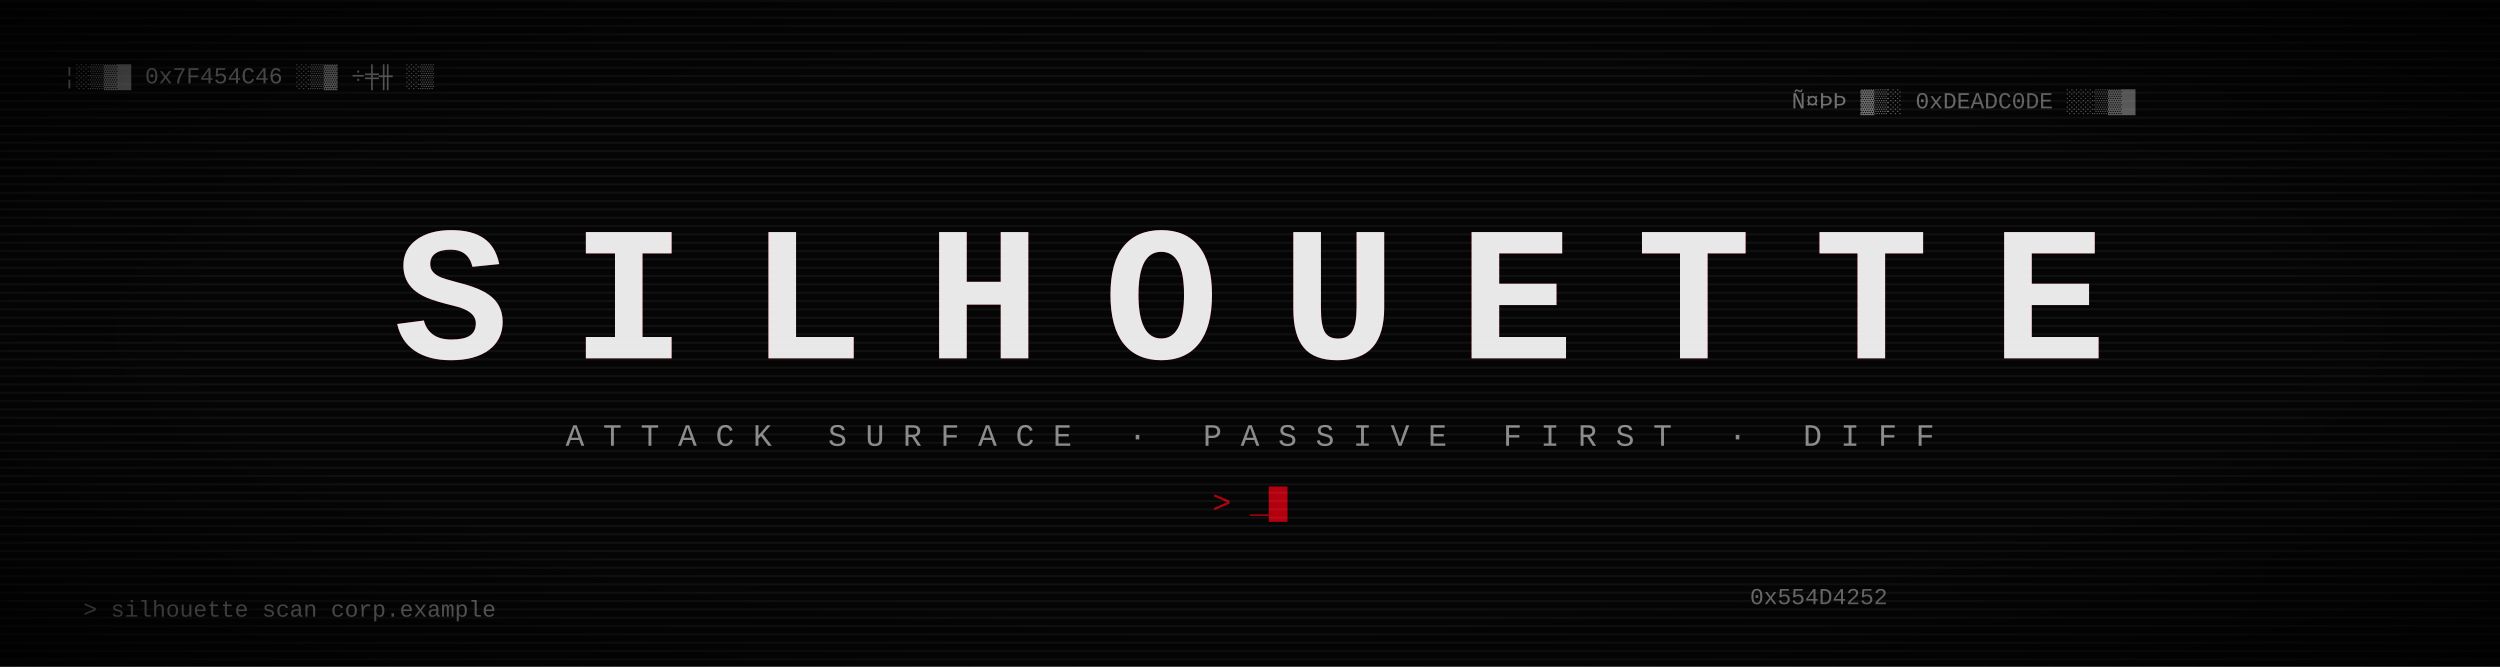
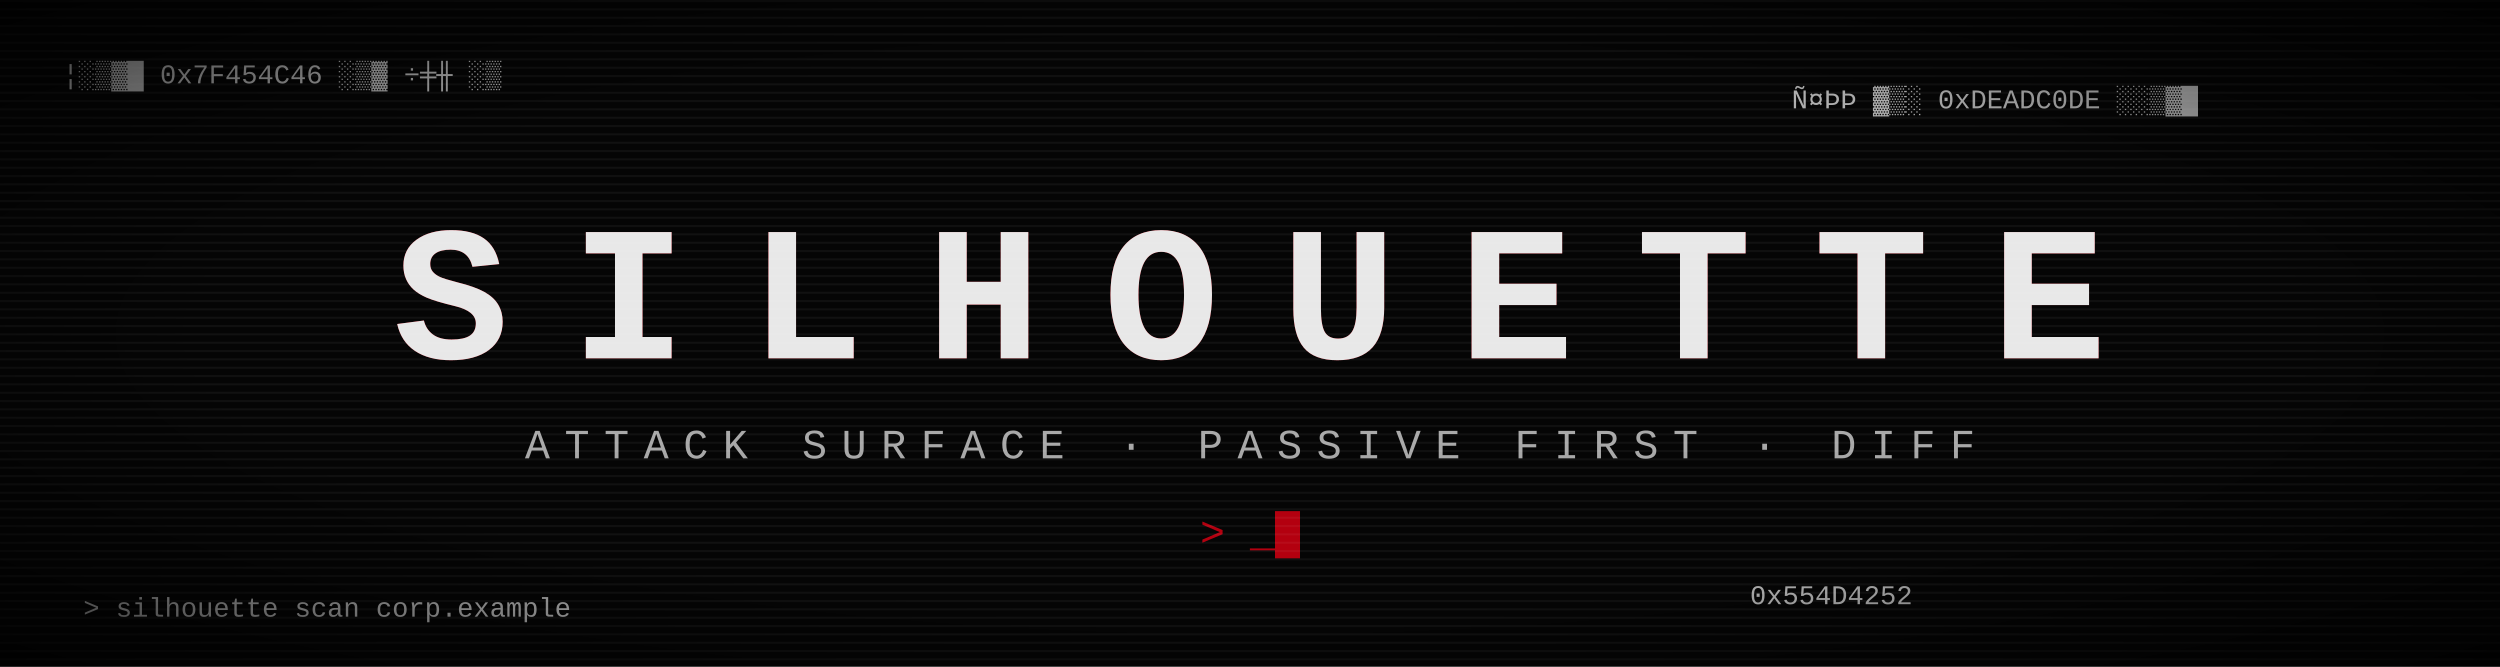
<svg xmlns="http://www.w3.org/2000/svg" viewBox="0 0 1200 320" width="1200" height="320">
  <defs>
    <pattern id="scan" width="4" height="4" patternUnits="userSpaceOnUse">
      <rect width="4" height="1" fill="#fff" opacity="0.045" />
    </pattern>
    <radialGradient id="vig" cx="50%" cy="50%" r="75%">
      <stop offset="55%" stop-color="#000" stop-opacity="0" />
      <stop offset="100%" stop-color="#000" stop-opacity="0.9" />
    </radialGradient>
    <style>
      text { font-family: 'Courier New', monospace; }
      .ghost { animation: jitter 3.2s infinite steps(1); }
      .red   { animation: jitterR 3.2s infinite steps(1); }
      .blink { animation: blink 1.1s infinite steps(1); }
      .noise { animation: noise 0.9s infinite steps(1); }
      @keyframes jitter  { 0%,92%,100%{transform:translate(0,0)} 93%{transform:translate(-6px,2px)} 95%{transform:translate(5px,-1px)} 97%{transform:translate(-2px,0)} }
      @keyframes jitterR { 0%,92%,100%{transform:translate(0,0);opacity:0} 93%{transform:translate(7px,-2px);opacity:.9} 95%{transform:translate(-6px,1px);opacity:.9} 97%{transform:translate(3px,0);opacity:.6} }
      @keyframes blink   { 0%,49%{opacity:1} 50%,100%{opacity:0} }
      @keyframes noise   { 0%{transform:translateY(0)} 25%{transform:translateY(-3px)} 50%{transform:translateY(2px)} 75%{transform:translateY(-1px)} }
    </style>
  </defs>
  <rect width="1200" height="320" fill="#050505" />
-   <g class="noise" fill="#d9d9d9" opacity="0.5" font-size="11">
+   <g class="noise" fill="#d9d9d9" opacity="0.8" font-size="13">
    <text x="30" y="40">¦░▒▓█ 0x7F454C46 ░▒▓ ÷╪╫ ░▒</text>
    <text x="860" y="52">Ñ¤ÞÞ ▓▒░ 0xDEADC0DE ░░▒▓█</text>
    <text x="40" y="296">&gt; silhouette scan corp.example</text>
    <text x="840" y="290">0x554D4252</text>
  </g>
  <g class="red">
    <text x="600" y="172" text-anchor="middle" font-size="92" font-weight="700" fill="#b3000f" letter-spacing="30">SILHOUETTE</text>
  </g>
  <g class="ghost">
    <text x="600" y="172" text-anchor="middle" font-size="92" font-weight="700" fill="#e8e8e8" letter-spacing="30">SILHOUETTE</text>
  </g>
-   <text x="600" y="214" text-anchor="middle" font-size="15" fill="#8a8a8a" letter-spacing="9">ATTACK SURFACE  ·  PASSIVE FIRST  ·  DIFF</text>
-   <text x="600" y="246" text-anchor="middle" font-size="15" fill="#b3000f">&gt; _<tspan class="blink">█</tspan>
+   <text x="600" y="220" text-anchor="middle" font-size="20" fill="#a8a8a8" letter-spacing="7">ATTACK SURFACE  ·  PASSIVE FIRST  ·  DIFF</text>
+   <text x="600" y="262" text-anchor="middle" font-size="20" fill="#b3000f">&gt; _<tspan class="blink">█</tspan>
  </text>
  <rect width="1200" height="320" fill="url(#scan)" />
  <rect width="1200" height="320" fill="url(#vig)" />
</svg>
